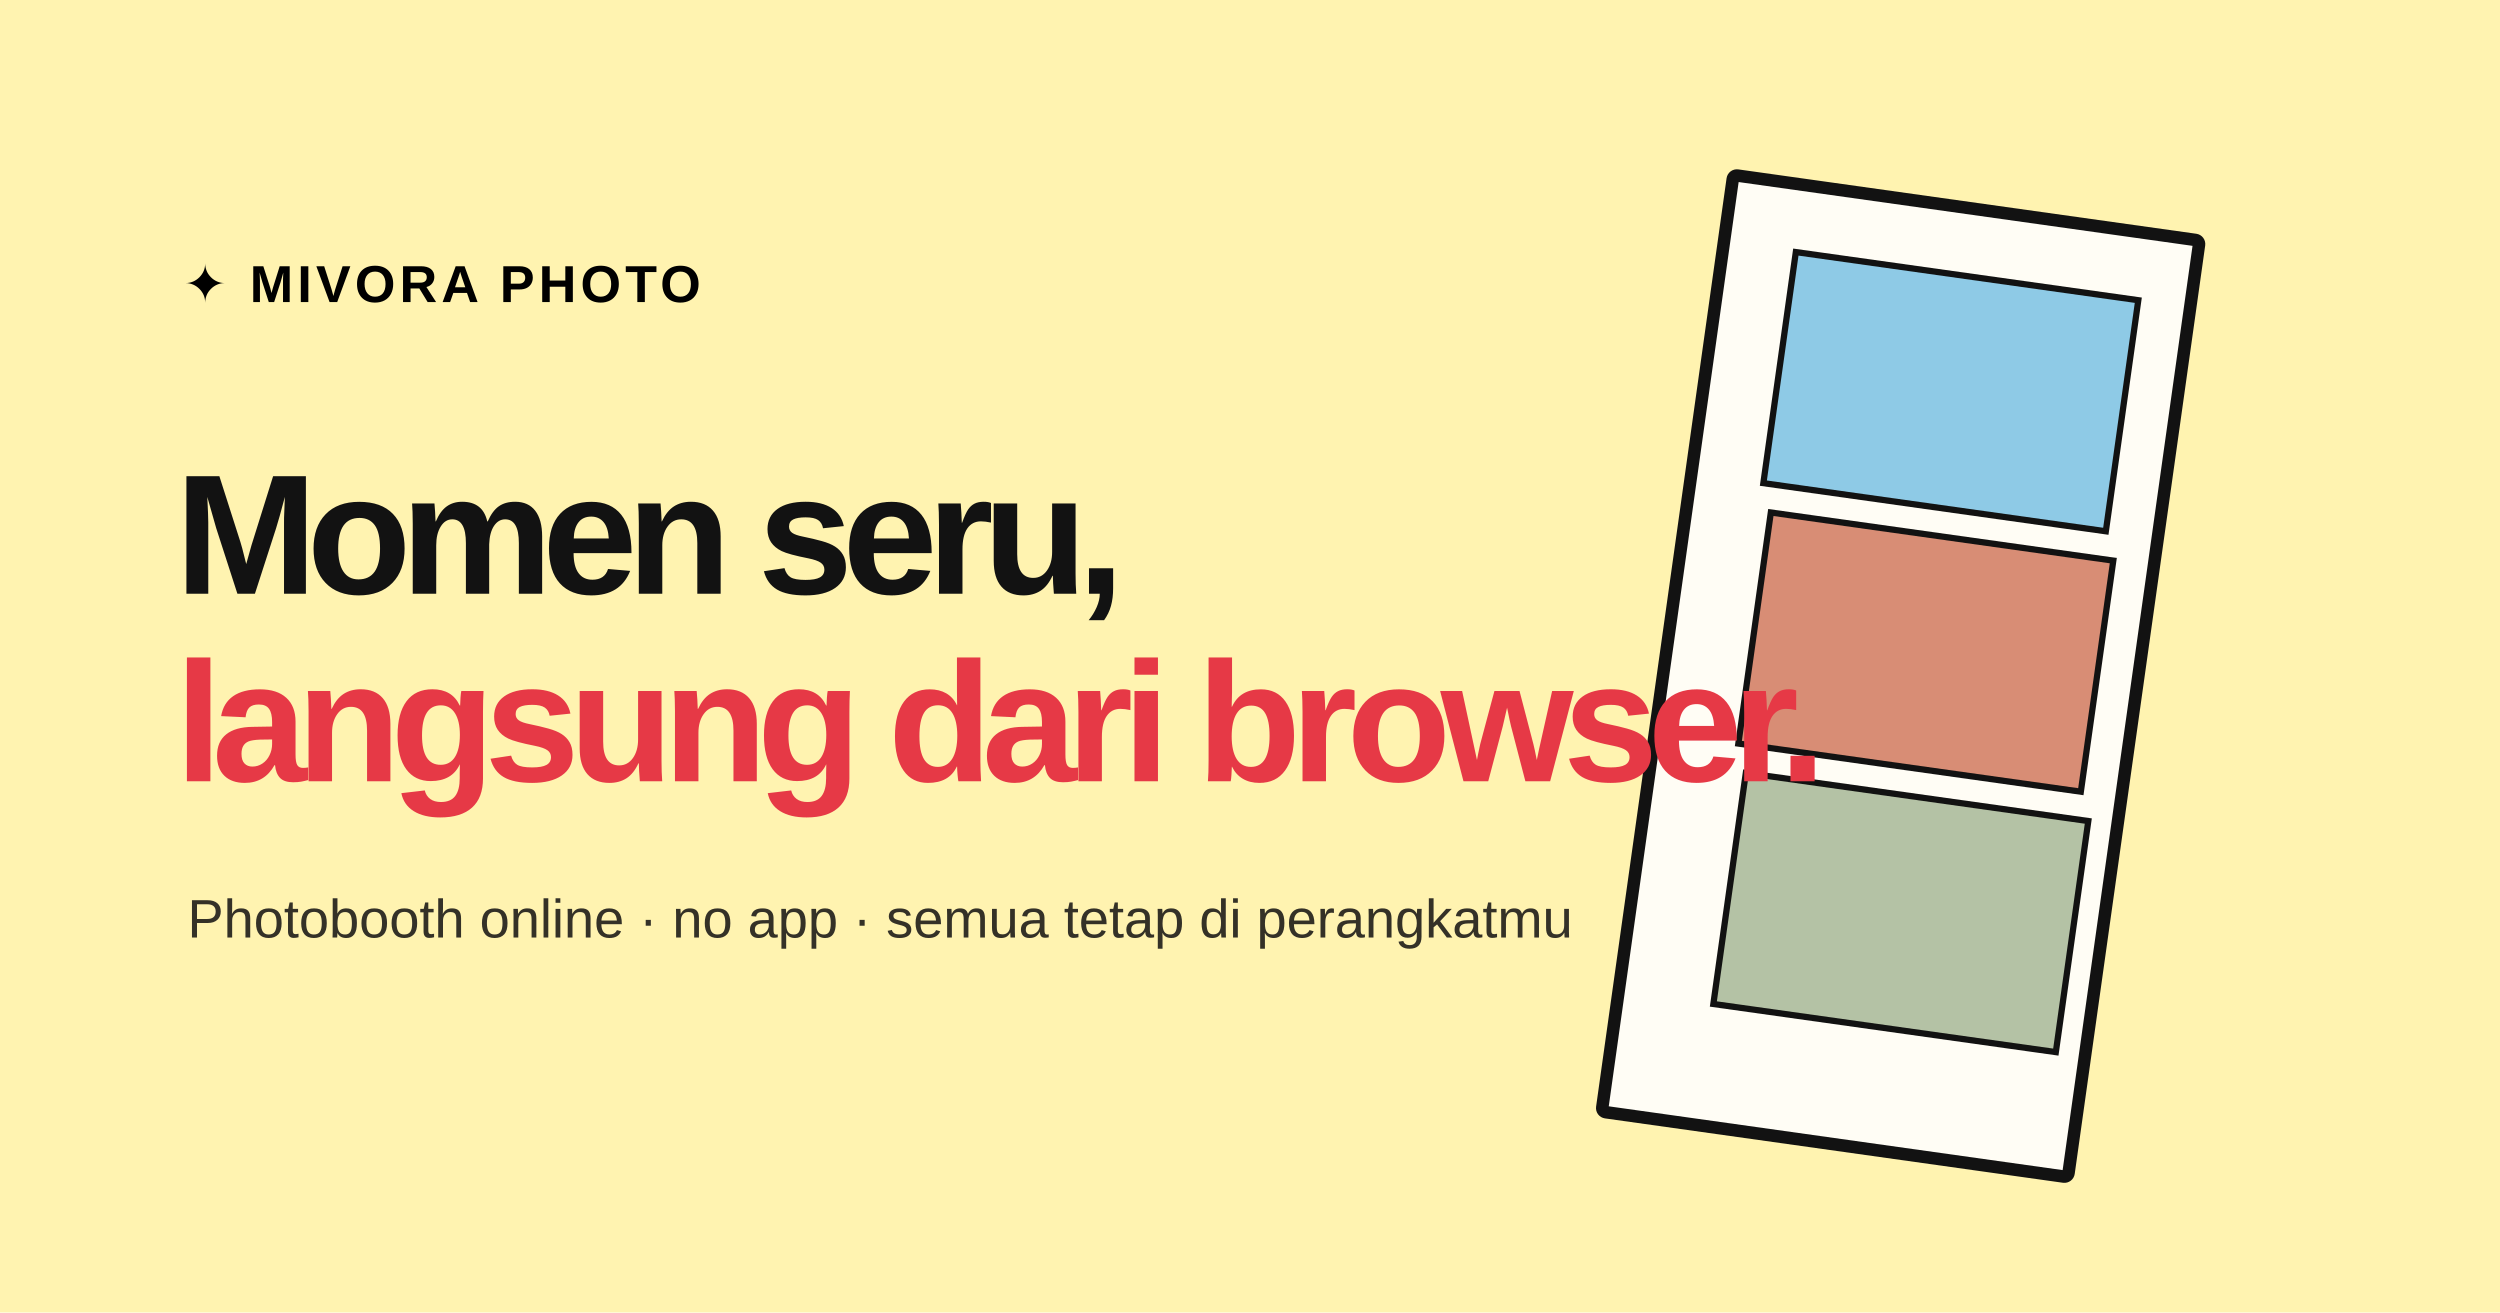
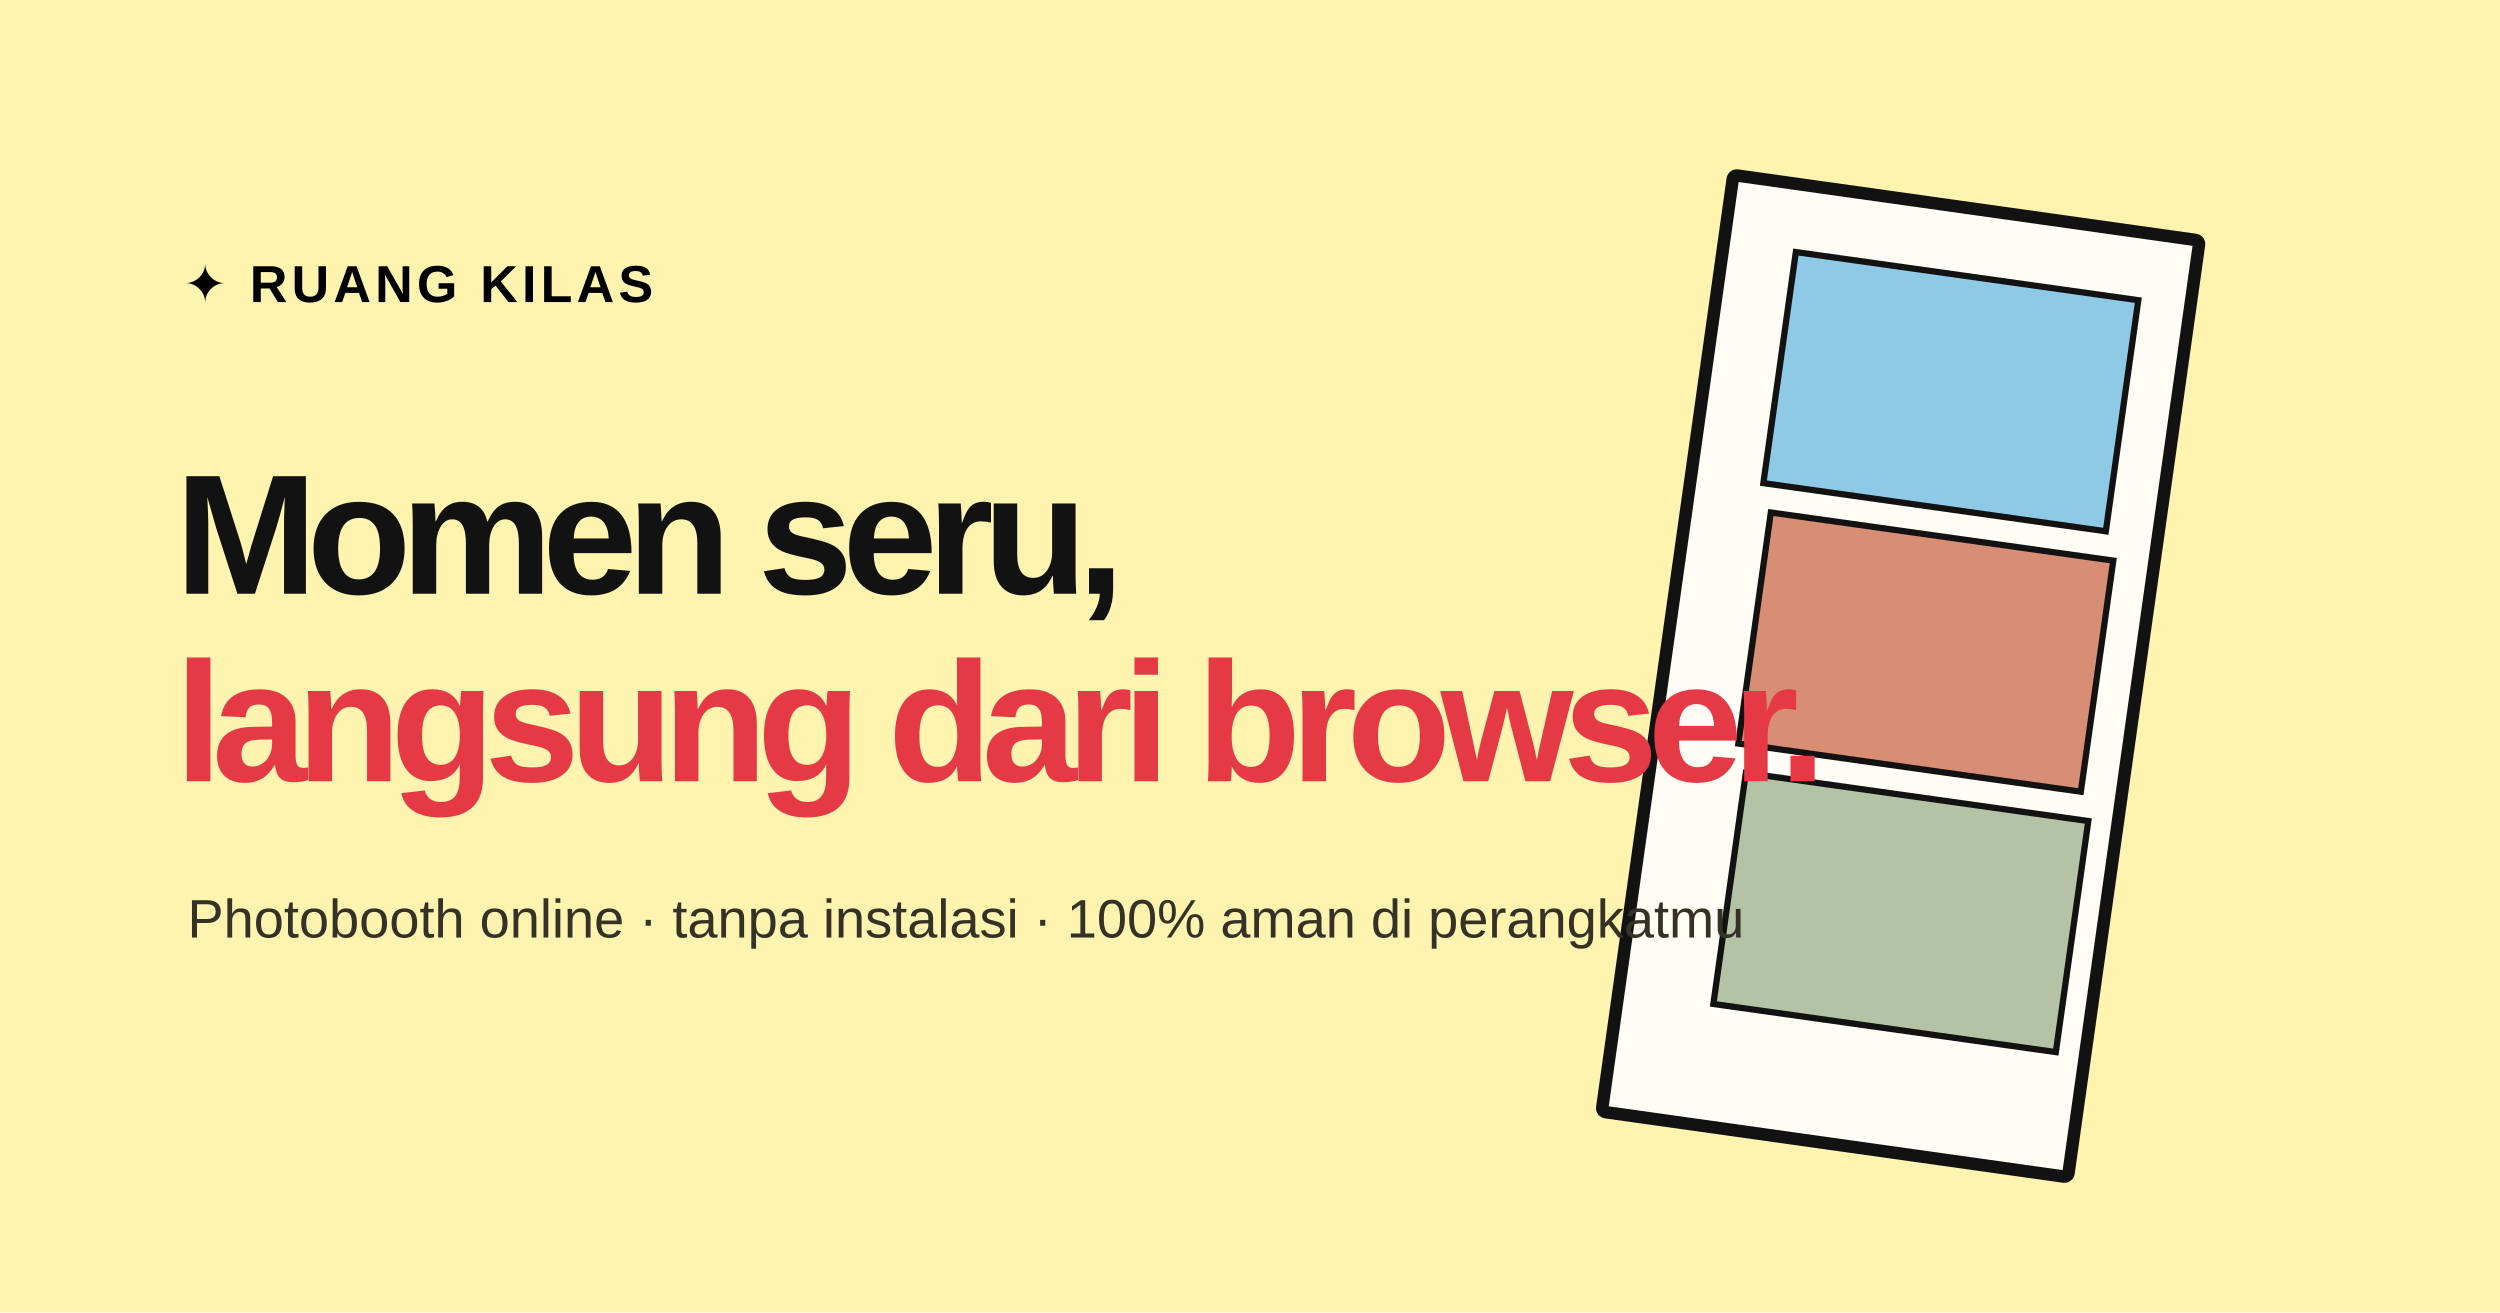
<svg xmlns="http://www.w3.org/2000/svg" width="1200" height="630" viewBox="0 0 1200 630">
  <rect width="1200" height="630" fill="#FFF3B0" />
  <rect x="832" y="84" width="226" height="454" rx="2" fill="#FFFDF5" stroke="#121212" stroke-width="6" transform="rotate(8 832 84)" />
  <rect x="862" y="121" width="166" height="112" fill="#8ECAE6" stroke="#121212" stroke-width="3" transform="rotate(8 862 121)" />
  <rect x="850" y="246" width="166" height="112" fill="#D88D75" stroke="#121212" stroke-width="3" transform="rotate(8 850 246)" />
  <rect x="838" y="371" width="166" height="112" fill="#B4C2A5" stroke="#121212" stroke-width="3" transform="rotate(8 838 371)" />
-   <text x="88" y="145" font-family="Arial,sans-serif" font-size="25" font-weight="700" letter-spacing="2">✦ MIVORA PHOTO</text>
+   <text x="88" y="145" font-family="Arial,sans-serif" font-size="25" font-weight="700" letter-spacing="2">✦ RUANG KILAS</text>
  <text x="84" y="285" font-family="Arial,sans-serif" font-size="82" font-weight="800" letter-spacing="-5" fill="#121212">Momen seru,</text>
  <text x="84" y="375" font-family="Arial,sans-serif" font-size="82" font-weight="800" letter-spacing="-5" fill="#E63946">langsung dari browser.</text>
-   <text x="90" y="450" font-family="Arial,sans-serif" font-size="26" fill="#343127">Photobooth online · no app · semua tetap di perangkatmu</text>
+   <text x="90" y="450" font-family="Arial,sans-serif" font-size="26" fill="#343127">Photobooth online · tanpa instalasi · 100% aman di perangkatmu</text>
</svg>
